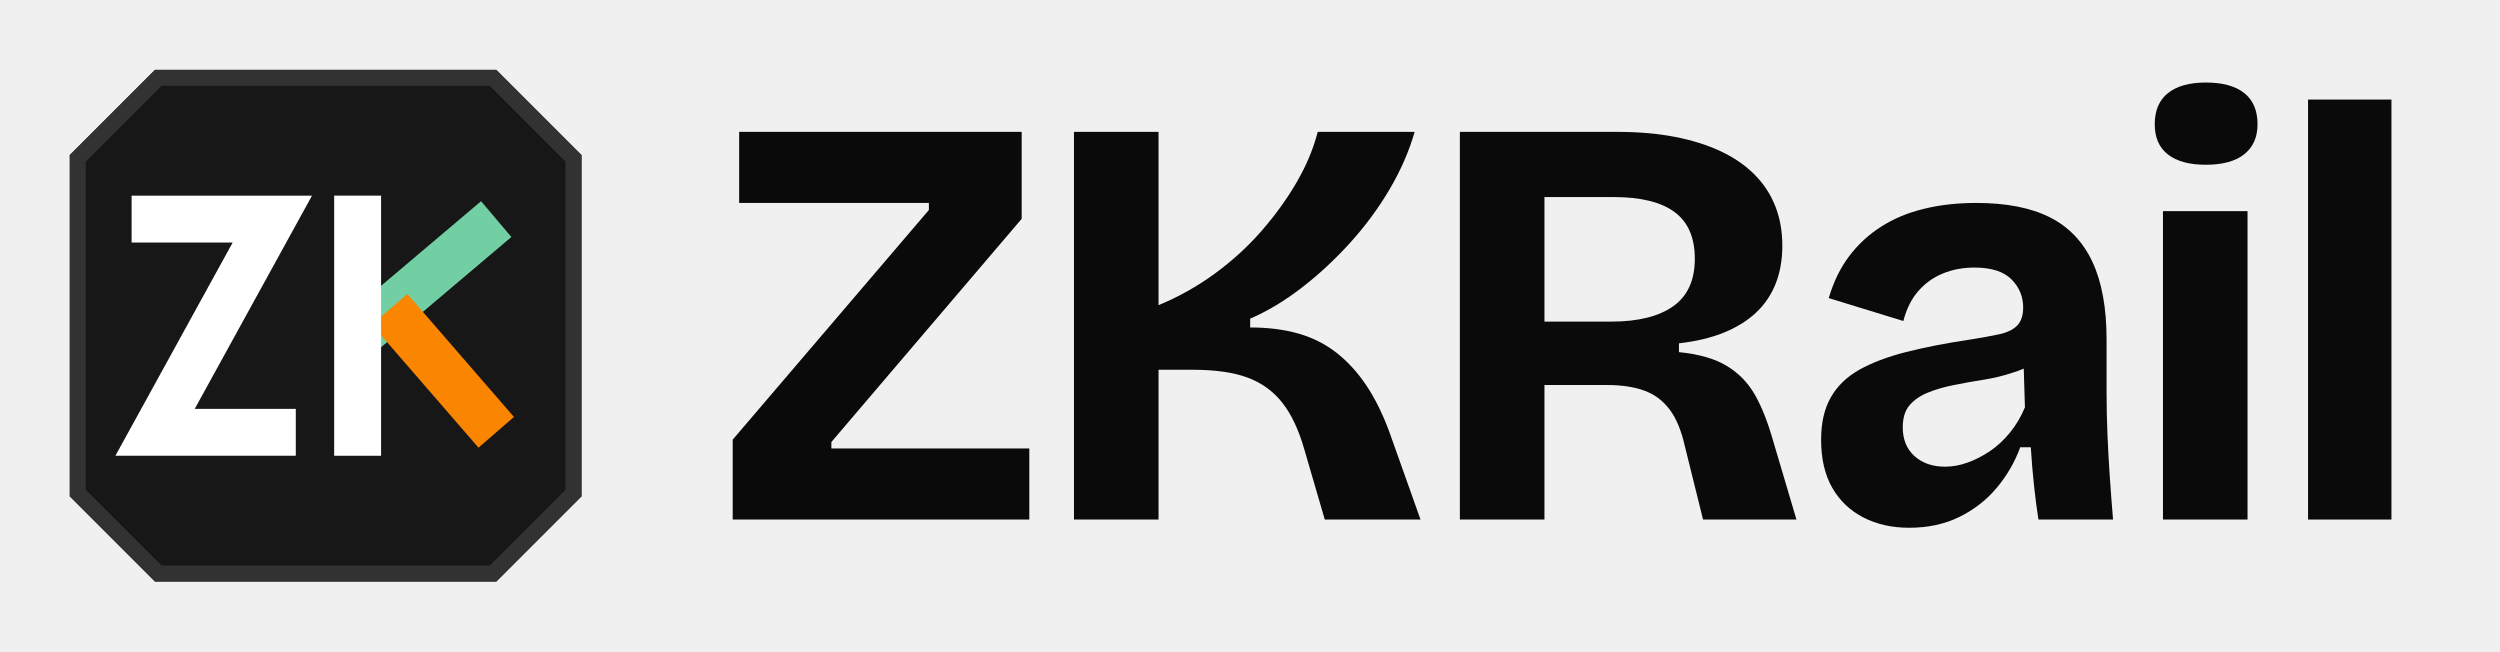
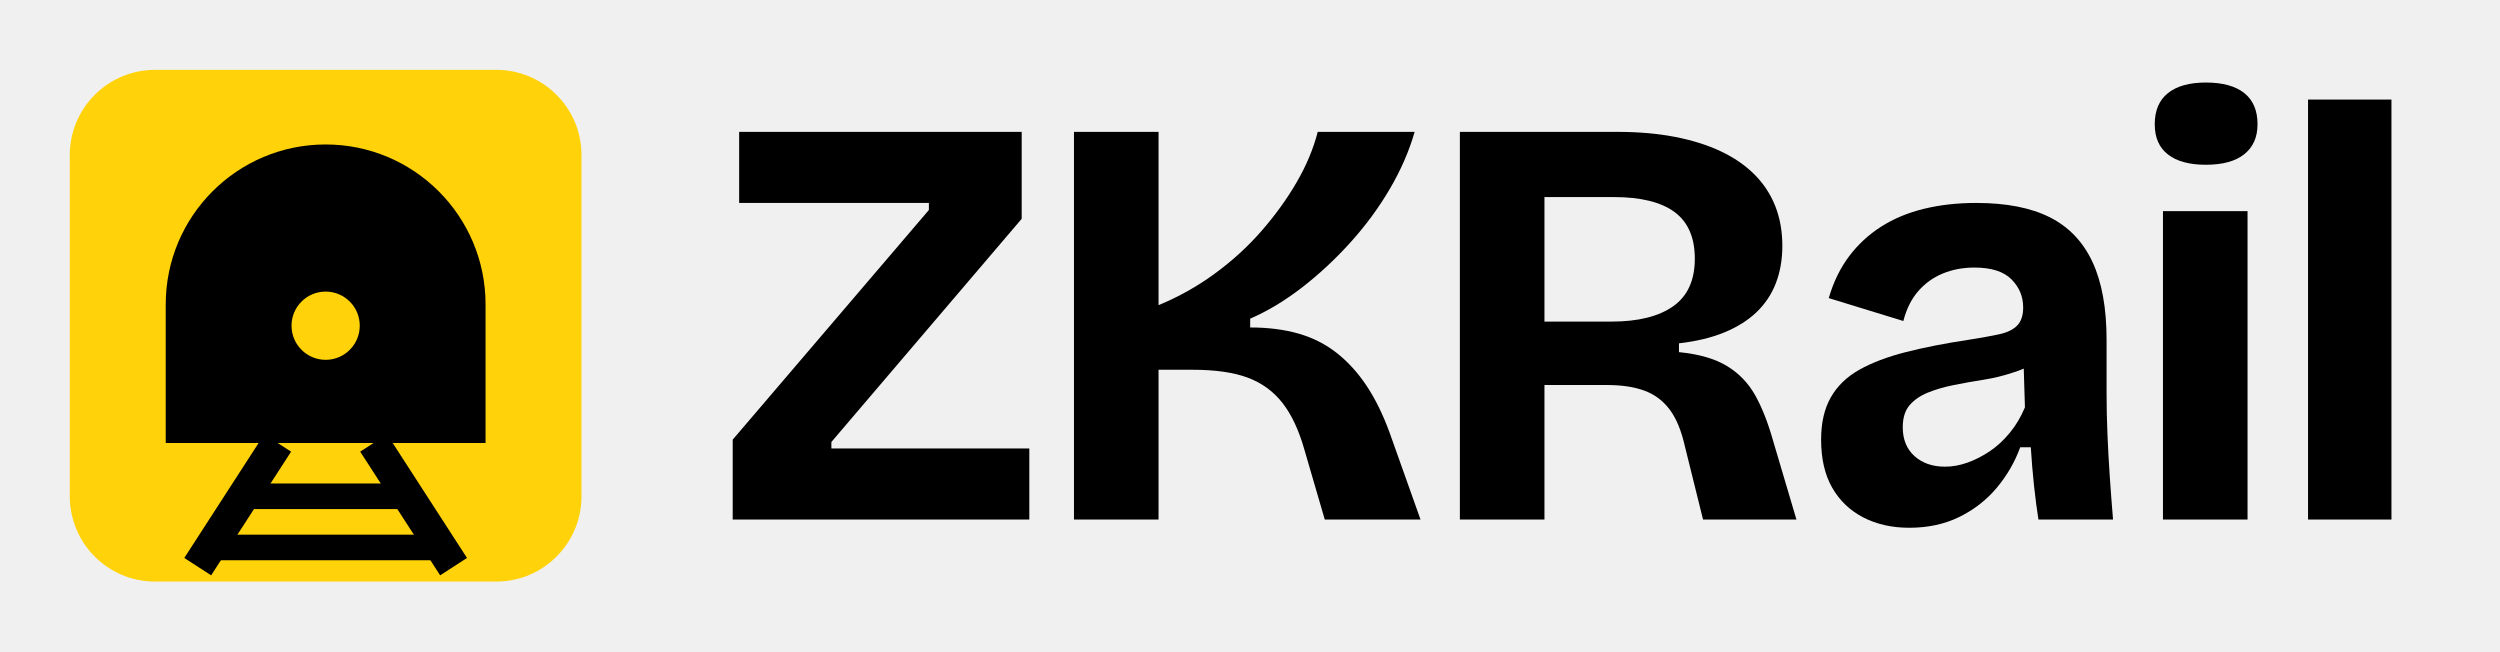
<svg xmlns="http://www.w3.org/2000/svg" viewBox="0 0 425.62 110.88" width="426" height="111" role="img" aria-label="ZKRail">
  <g transform="translate(11.88 11.88) scale(1.815)">
-     <path d="M8 0H40L48 8V40L40 48H8L0 40V8Z" fill="#171718" />
-     <path d="M8.3 0.75H39.7L47.25 8.3V39.7L39.7 47.25H8.3L0.75 39.7V8.3Z" fill="none" stroke="#323232" stroke-width="1.5" />
-     <g fill="none" stroke-width="4.4" stroke-linejoin="miter">
-       <path d="M27 25L40 14" stroke="#71cfa3" />
-       <path d="M30 22.46L40 34" stroke="#f98500" />
-       <path d="M8 14H19L8 34H19" stroke="#ffffff" stroke-linecap="square" />
-       <path d="M27 14V34" stroke="#ffffff" stroke-linecap="square" />
+     <path d="M8 0H40A8 8 0 0 1 48 8V40A8 8 0 0 1 40 48H8A8 8 0 0 1 0 40V8A8 8 0 0 1 8 0Z" fill="#ffd209" />
+     <path d="M9 35V22A15 15 0 0 1 39 22V35Z" fill="#000000" />
+     <circle cx="24" cy="24" r="3.2" fill="#ffd209" />
+     <g fill="none" stroke="#000000" stroke-linecap="butt">
+       <path d="M19.5 35L12 46.6M28.5 35L36 46.6" stroke-width="3" />
+       <path d="M16 40H32M13 44.8H35" stroke-width="2.40" />
    </g>
  </g>
-   <g transform="translate(121.44 88.44)" fill="#0a0a0b">
+   <g transform="translate(121.44 88.44)" fill="#000000">
    <path d="M53.80 0L3.30 0L3.30-13.60L36.70-52.70L36.70-53.90L4.40-53.90L4.40-66L52.50-66L52.50-51.20L20.10-13.20L20.10-12.10L53.80-12.10" />
    <path d="M75.80 0L61.40 0L61.40-66L75.80-66L75.80-36.50Q80.90-38.60 85.35-41.85Q89.80-45.10 93.30-49.10Q96.80-53.10 99.30-57.40Q101.80-61.70 102.90-66L119.40-66Q118-61.10 115.15-56.25Q112.30-51.40 108.40-47.10Q104.50-42.80 100.15-39.45Q95.80-36.10 91.40-34.20L91.40-32.70Q96-32.70 99.65-31.65Q103.30-30.60 106.15-28.35Q109-26.10 111.20-22.80Q113.40-19.50 115.10-14.90L120.40 0L104.10 0L100.60-12Q99.20-16.90 96.90-19.85Q94.60-22.80 91-24.15Q87.40-25.50 81.60-25.50L75.80-25.50" />
    <path d="M141.50 0L127.10 0L127.10-66L153.90-66Q159.30-66 163.70-65.15Q168.10-64.30 171.50-62.70Q174.90-61.10 177.25-58.75Q179.60-56.40 180.80-53.35Q182-50.30 182-46.60Q182-43.10 180.90-40.25Q179.80-37.40 177.60-35.30Q175.40-33.20 172.10-31.85Q168.80-30.50 164.40-30L164.40-28.50Q169.50-28 172.55-26.15Q175.60-24.30 177.35-21.20Q179.10-18.10 180.40-13.50L184.40 0L168.50 0L165.40-12.50Q164.50-16.50 162.80-18.75Q161.10-21 158.50-21.95Q155.90-22.90 152.20-22.90L141.50-22.90L141.50 0M141.50-54.90L141.50-33.70L152.90-33.70Q159.70-33.70 163.40-36.30Q167.10-38.90 167.10-44.40Q167.10-49.80 163.65-52.35Q160.20-54.90 153.30-54.90" />
    <path d="M203.60 1.40Q199.20 1.40 195.80-0.35Q192.40-2.10 190.50-5.40Q188.60-8.70 188.60-13.60Q188.60-17.90 190.25-20.80Q191.90-23.70 195.10-25.50Q198.30-27.30 203-28.50Q207.70-29.70 213.70-30.60Q216.90-31.10 218.95-31.55Q221-32 222-33.05Q223-34.10 223-36.10Q223-38.90 221-40.90Q219-42.90 214.70-42.90Q211.80-42.90 209.35-41.90Q206.90-40.90 205.15-38.90Q203.40-36.90 202.60-33.80L189.90-37.70Q191.10-41.80 193.35-44.80Q195.60-47.80 198.80-49.85Q202-51.90 206.10-52.90Q210.20-53.90 215-53.90Q222.70-53.90 227.55-51.45Q232.40-49 234.80-43.85Q237.20-38.70 237.20-30.60L237.20-21.60Q237.20-18.10 237.35-14.50Q237.50-10.90 237.75-7.25Q238-3.60 238.30 0L225.60 0Q225.20-2.50 224.85-5.75Q224.50-9 224.30-12.30L222.50-12.30Q221.10-8.50 218.50-5.40Q215.90-2.30 212.15-0.45Q208.40 1.40 203.60 1.40M209.70-9Q211.60-9 213.55-9.70Q215.50-10.40 217.35-11.65Q219.20-12.90 220.75-14.80Q222.30-16.70 223.30-19.10L223.10-25.70Q222.20-25.30 221.20-25Q218.80-24.20 216.25-23.80Q213.70-23.40 211.20-22.90Q208.70-22.40 206.75-21.60Q204.80-20.80 203.65-19.45Q202.50-18.10 202.50-15.70Q202.50-12.60 204.50-10.80Q206.50-9 209.70-9" />
    <path d="M261.20 0L246.80 0L246.80-52.50L261.20-52.50L261.20 0M254.10-60.40Q249.90-60.40 247.65-62.15Q245.40-63.90 245.40-67.30Q245.40-70.80 247.65-72.60Q249.90-74.40 254.10-74.40Q258.40-74.40 260.65-72.60Q262.90-70.80 262.90-67.30Q262.90-64 260.65-62.20Q258.40-60.40 254.10-60.40" />
    <path d="M285.70 0L271.50 0L271.50-71.50L285.70-71.50" />
  </g>
</svg>
